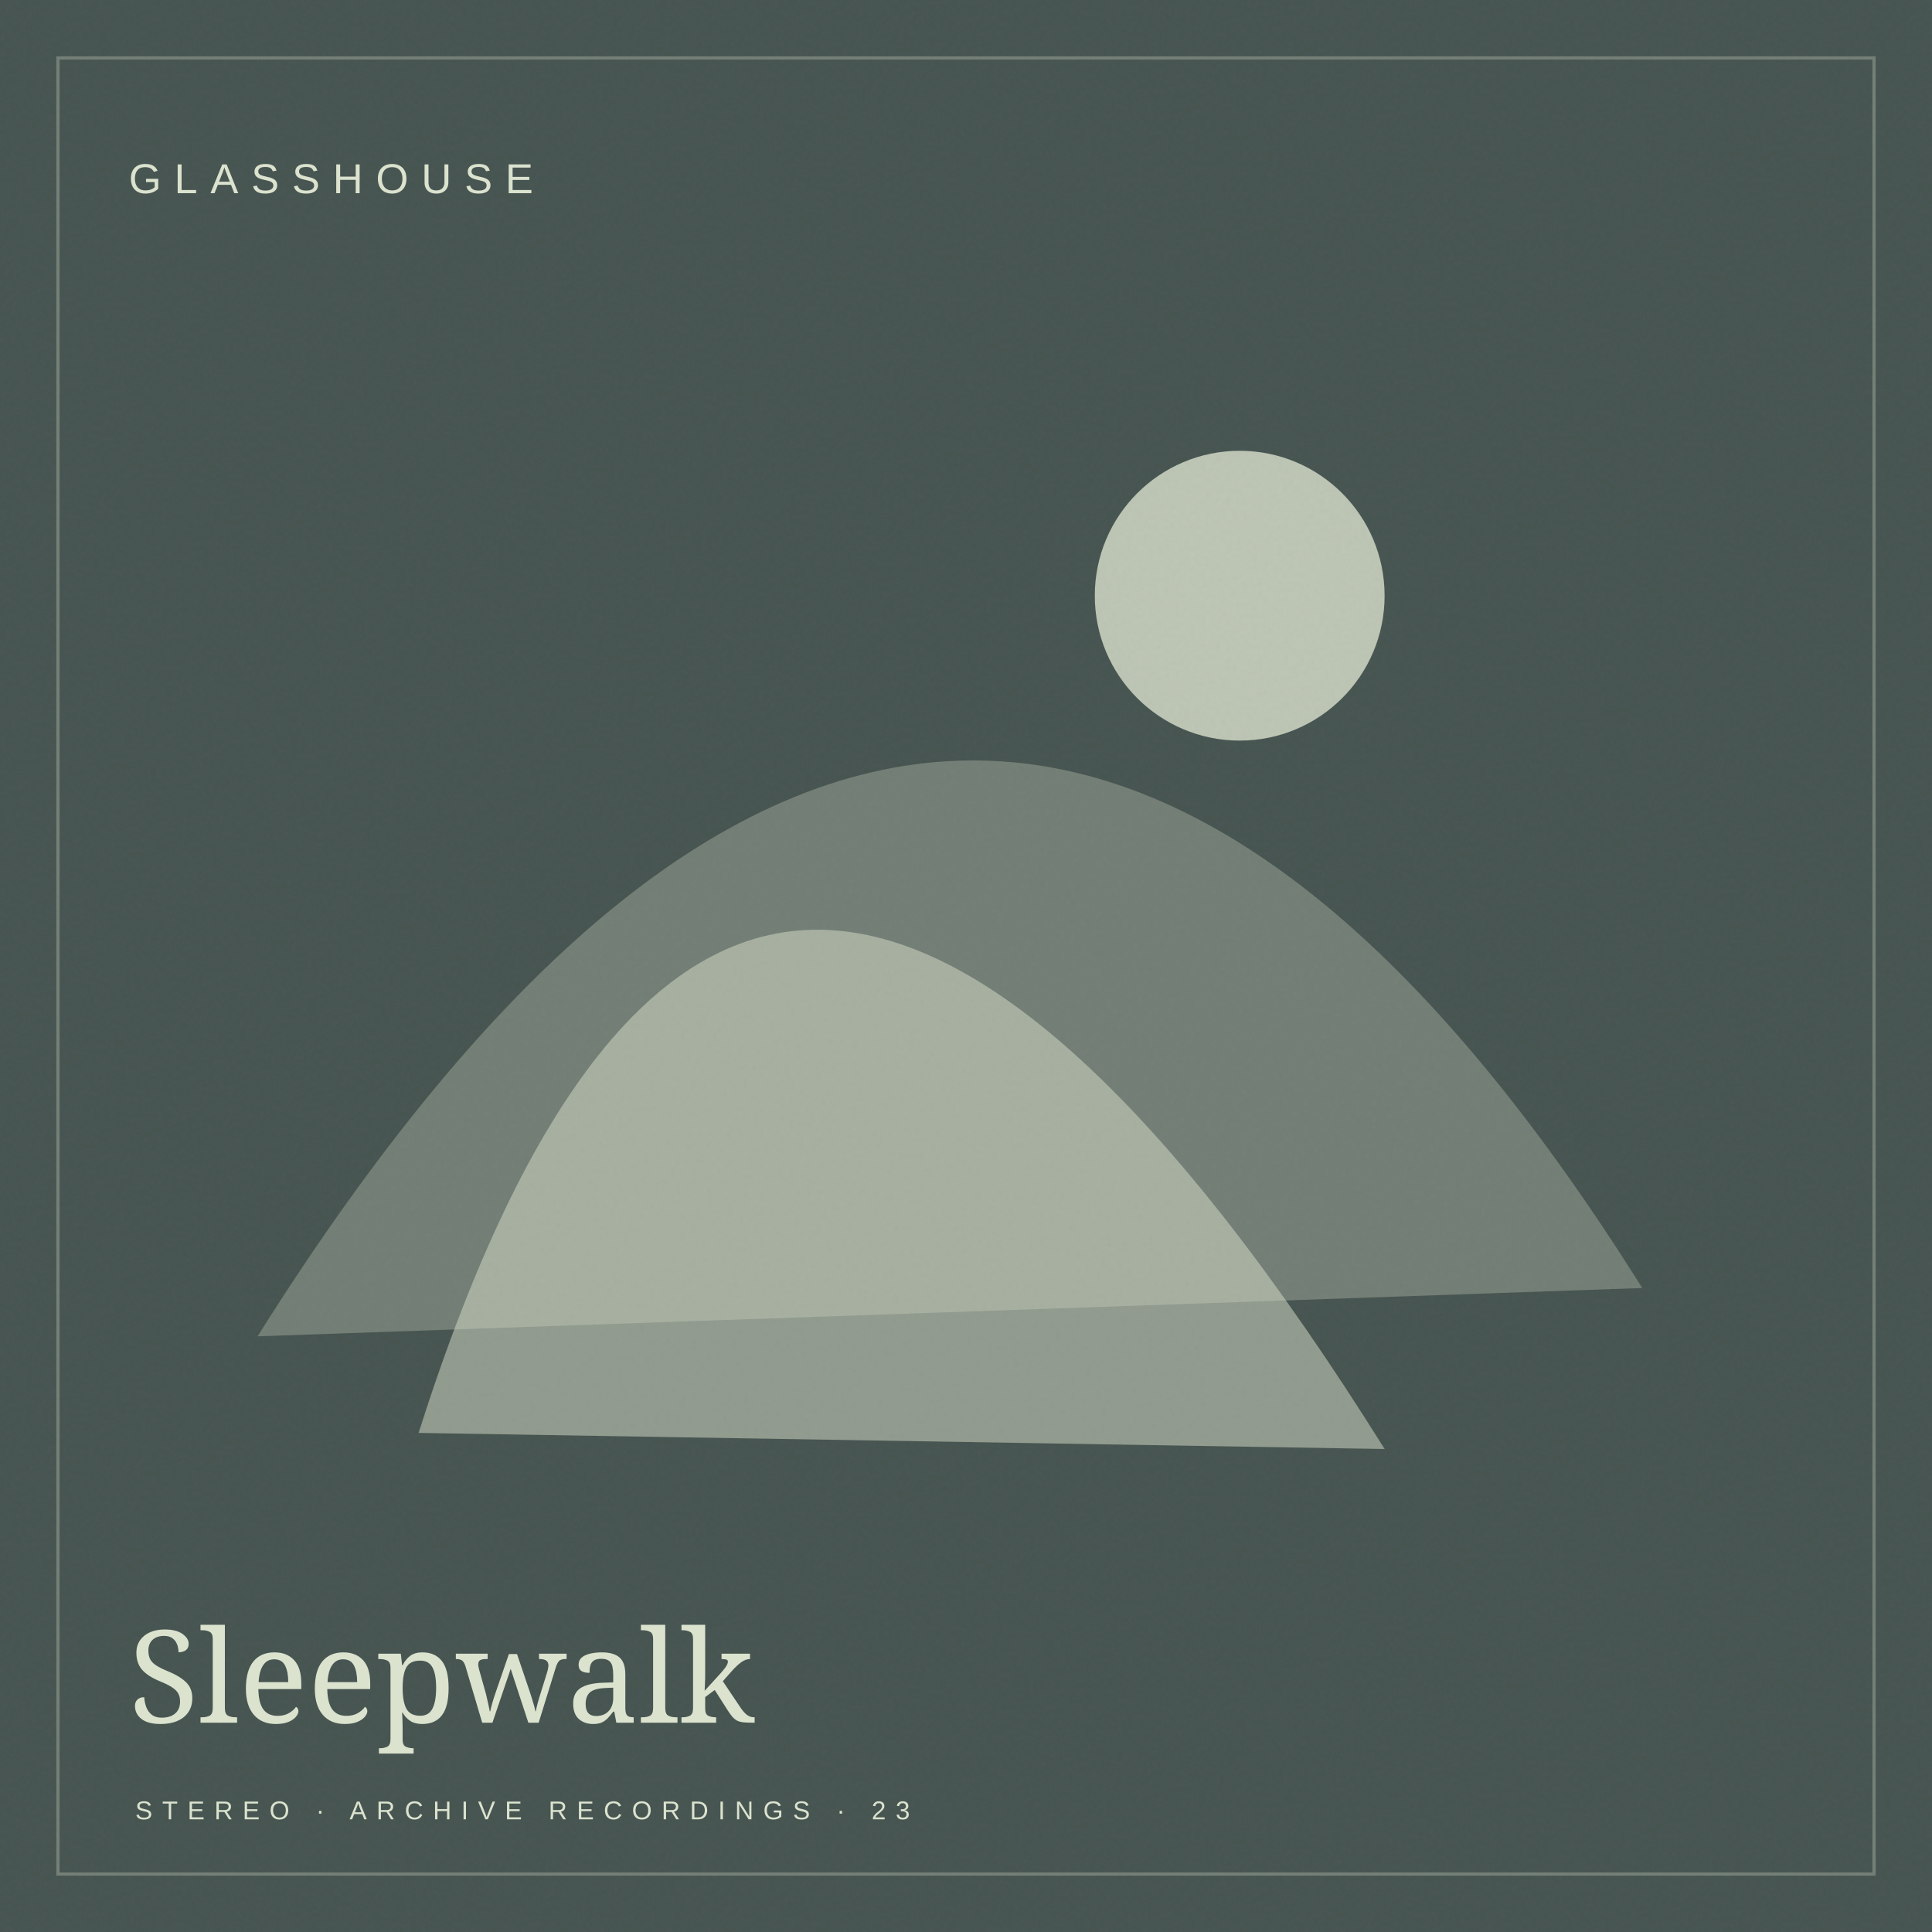
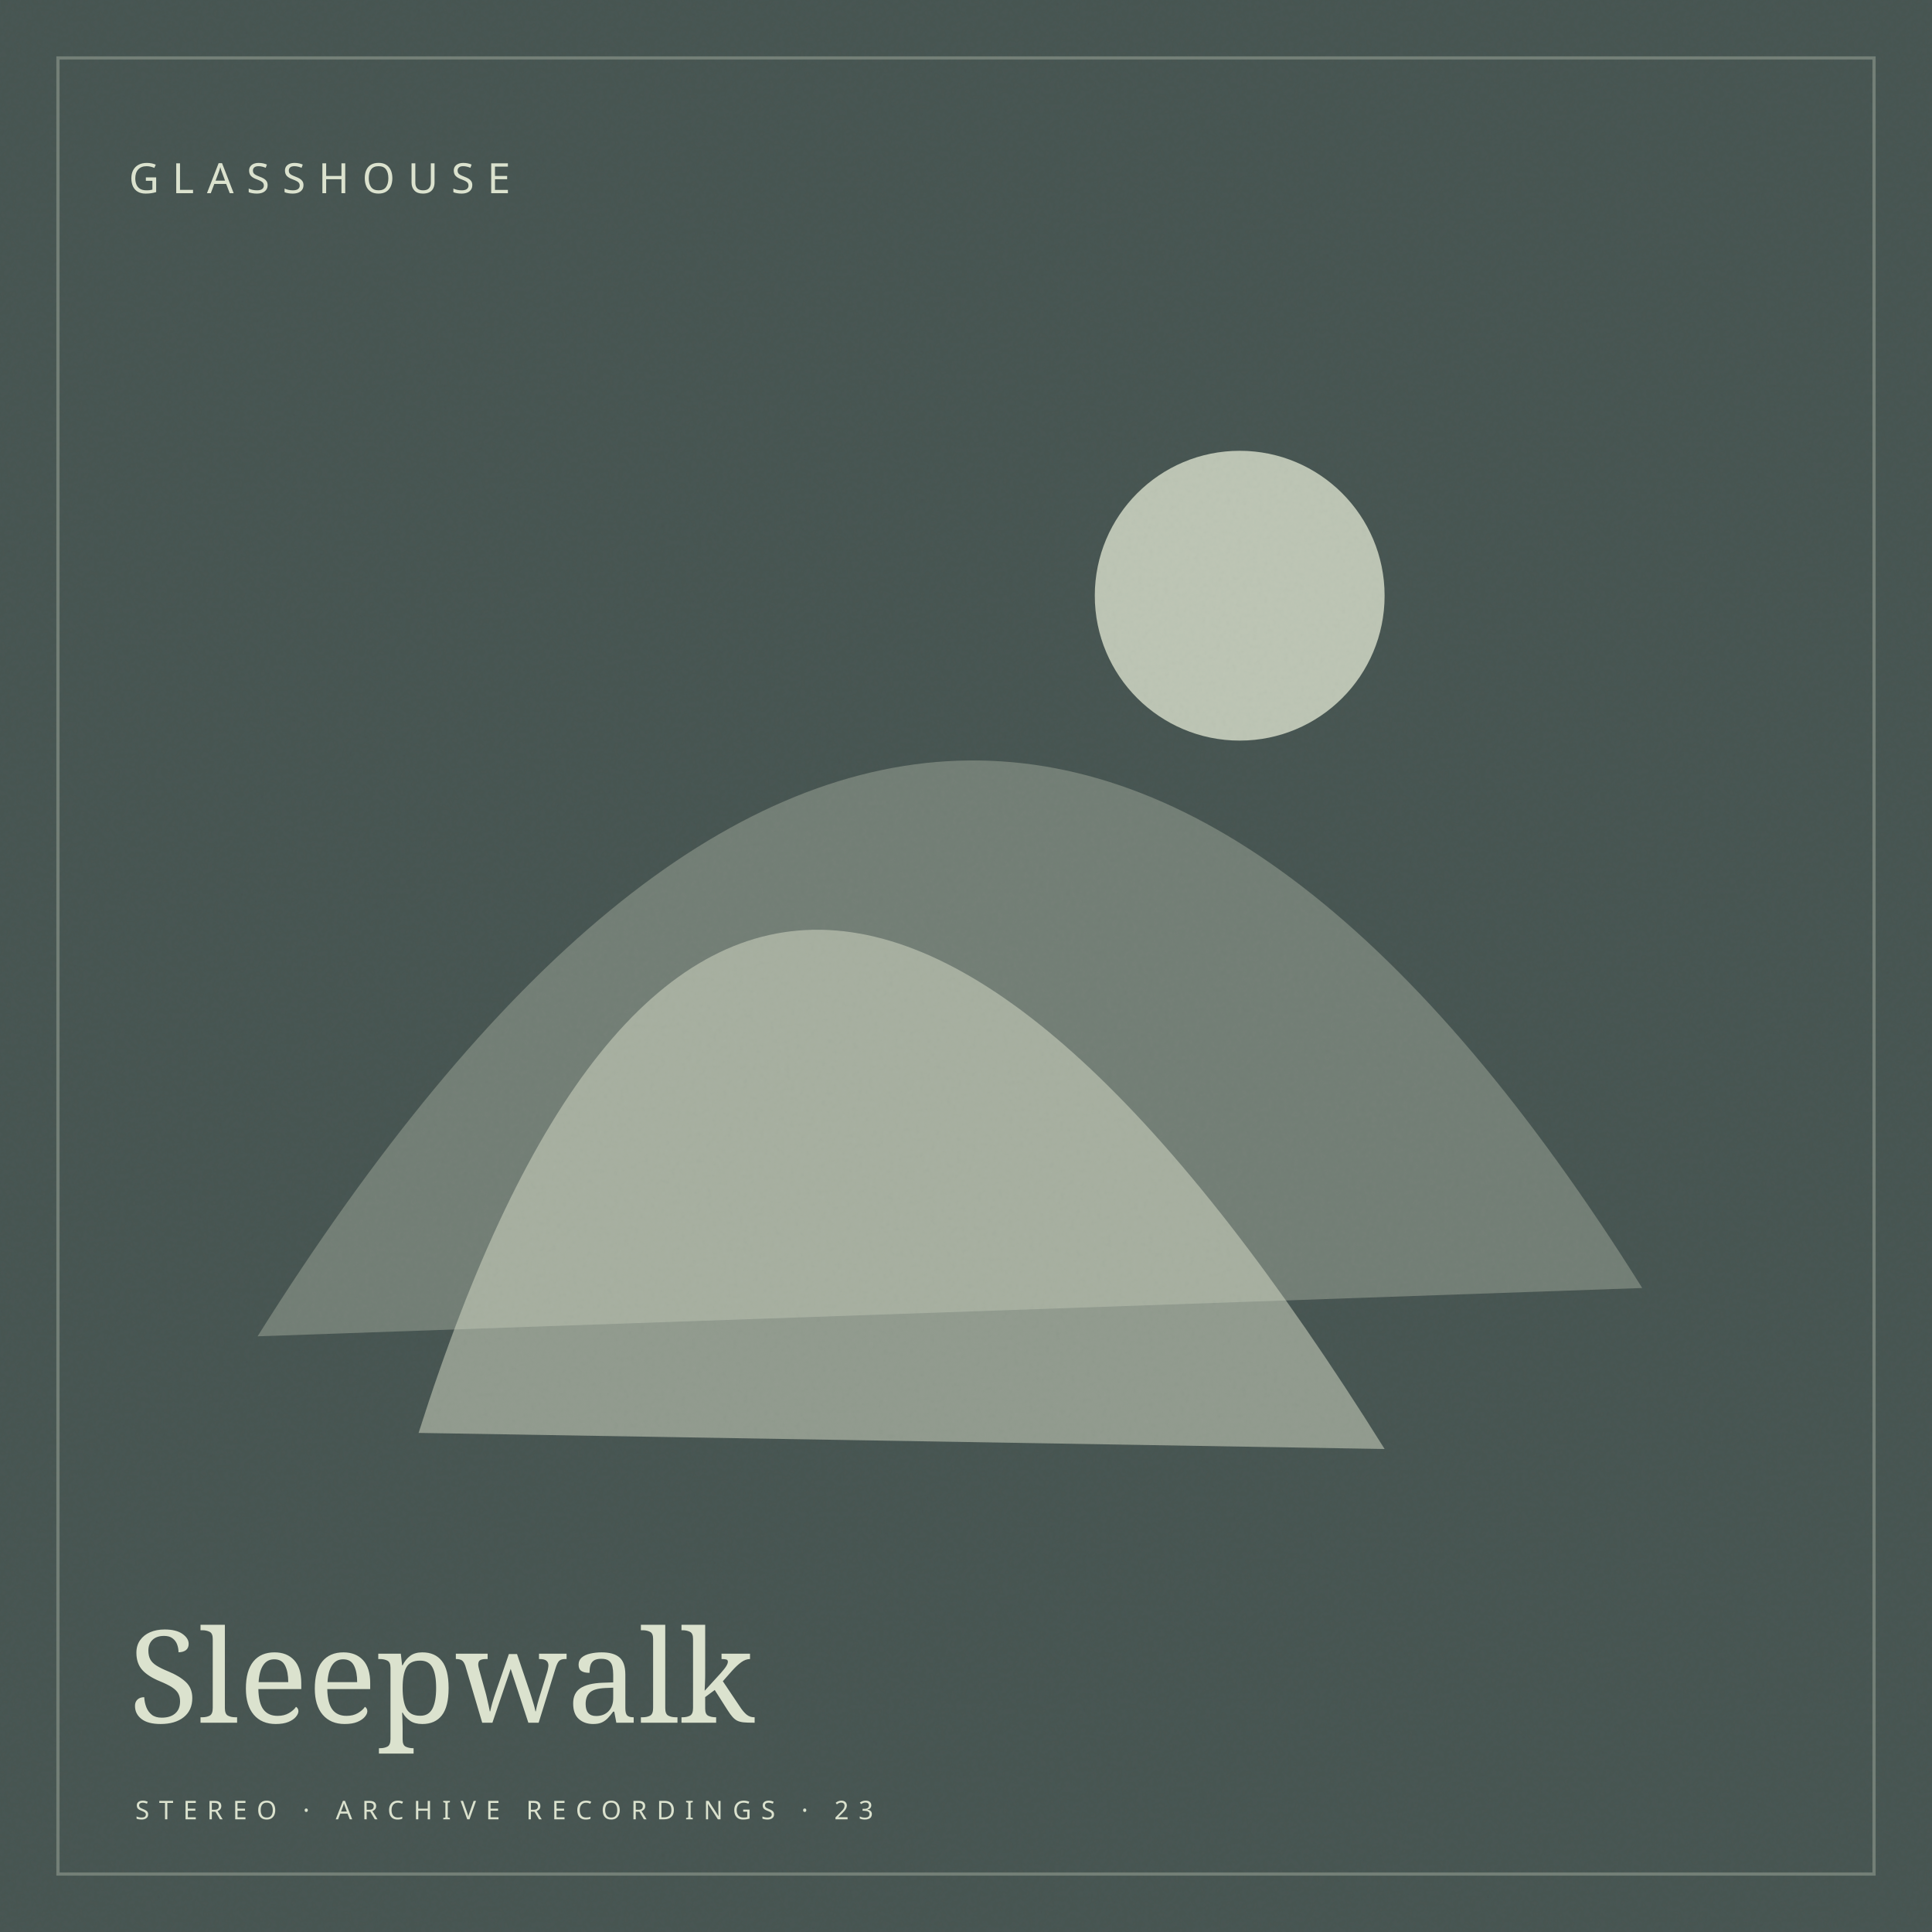
<svg xmlns="http://www.w3.org/2000/svg" width="1000" height="1000" viewBox="0 0 600 600">
  <defs>
    <filter id="grain">
      <feTurbulence type="fractalNoise" baseFrequency=".62" numOctaves="3" stitchTiles="stitch" />
      <feColorMatrix type="saturate" values="0" />
      <feComponentTransfer>
        <feFuncA type="linear" slope=".09" />
      </feComponentTransfer>
      <feBlend in="SourceGraphic" mode="multiply" />
    </filter>
  </defs>
  <rect width="600" height="600" fill="#4a5753" />
  <g filter="url(#grain)">
    <rect width="600" height="600" fill="#4a5753" />
    <path d="M80 415Q300 65 510 400Z" fill="#dbe2ce" opacity=".3" />
    <path d="M130 445Q230 130 430 450Z" fill="#dbe2ce" opacity=".5" />
    <circle cx="385" cy="185" r="45" fill="#dbe2ce" opacity=".8" />
  </g>
-   <text x="40" y="60" fill="#dbe2ce" font-family="Arial,sans-serif" font-size="13" letter-spacing="4">GLASSHOUSE</text>
-   <text x="40" y="535" fill="#dbe2ce" font-family="Georgia,serif" font-size="40">Sleepwalk</text>
-   <text x="42" y="565" fill="#dbe2ce" font-family="Arial,sans-serif" font-size="8" letter-spacing="3">STEREO · ARCHIVE RECORDINGS · 23</text>
+   <text x="40" y="60" fill="#dbe2ce" font-family="sans-serif" font-size="13" letter-spacing="4">GLASSHOUSE</text>
+   <text x="40" y="535" fill="#dbe2ce" font-family="serif" font-size="40">Sleepwalk</text>
+   <text x="42" y="565" fill="#dbe2ce" font-family="sans-serif" font-size="8" letter-spacing="3">STEREO · ARCHIVE RECORDINGS · 23</text>
  <rect x="18" y="18" width="564" height="564" stroke="#dbe2ce" opacity=".3" fill="none" />
</svg>
